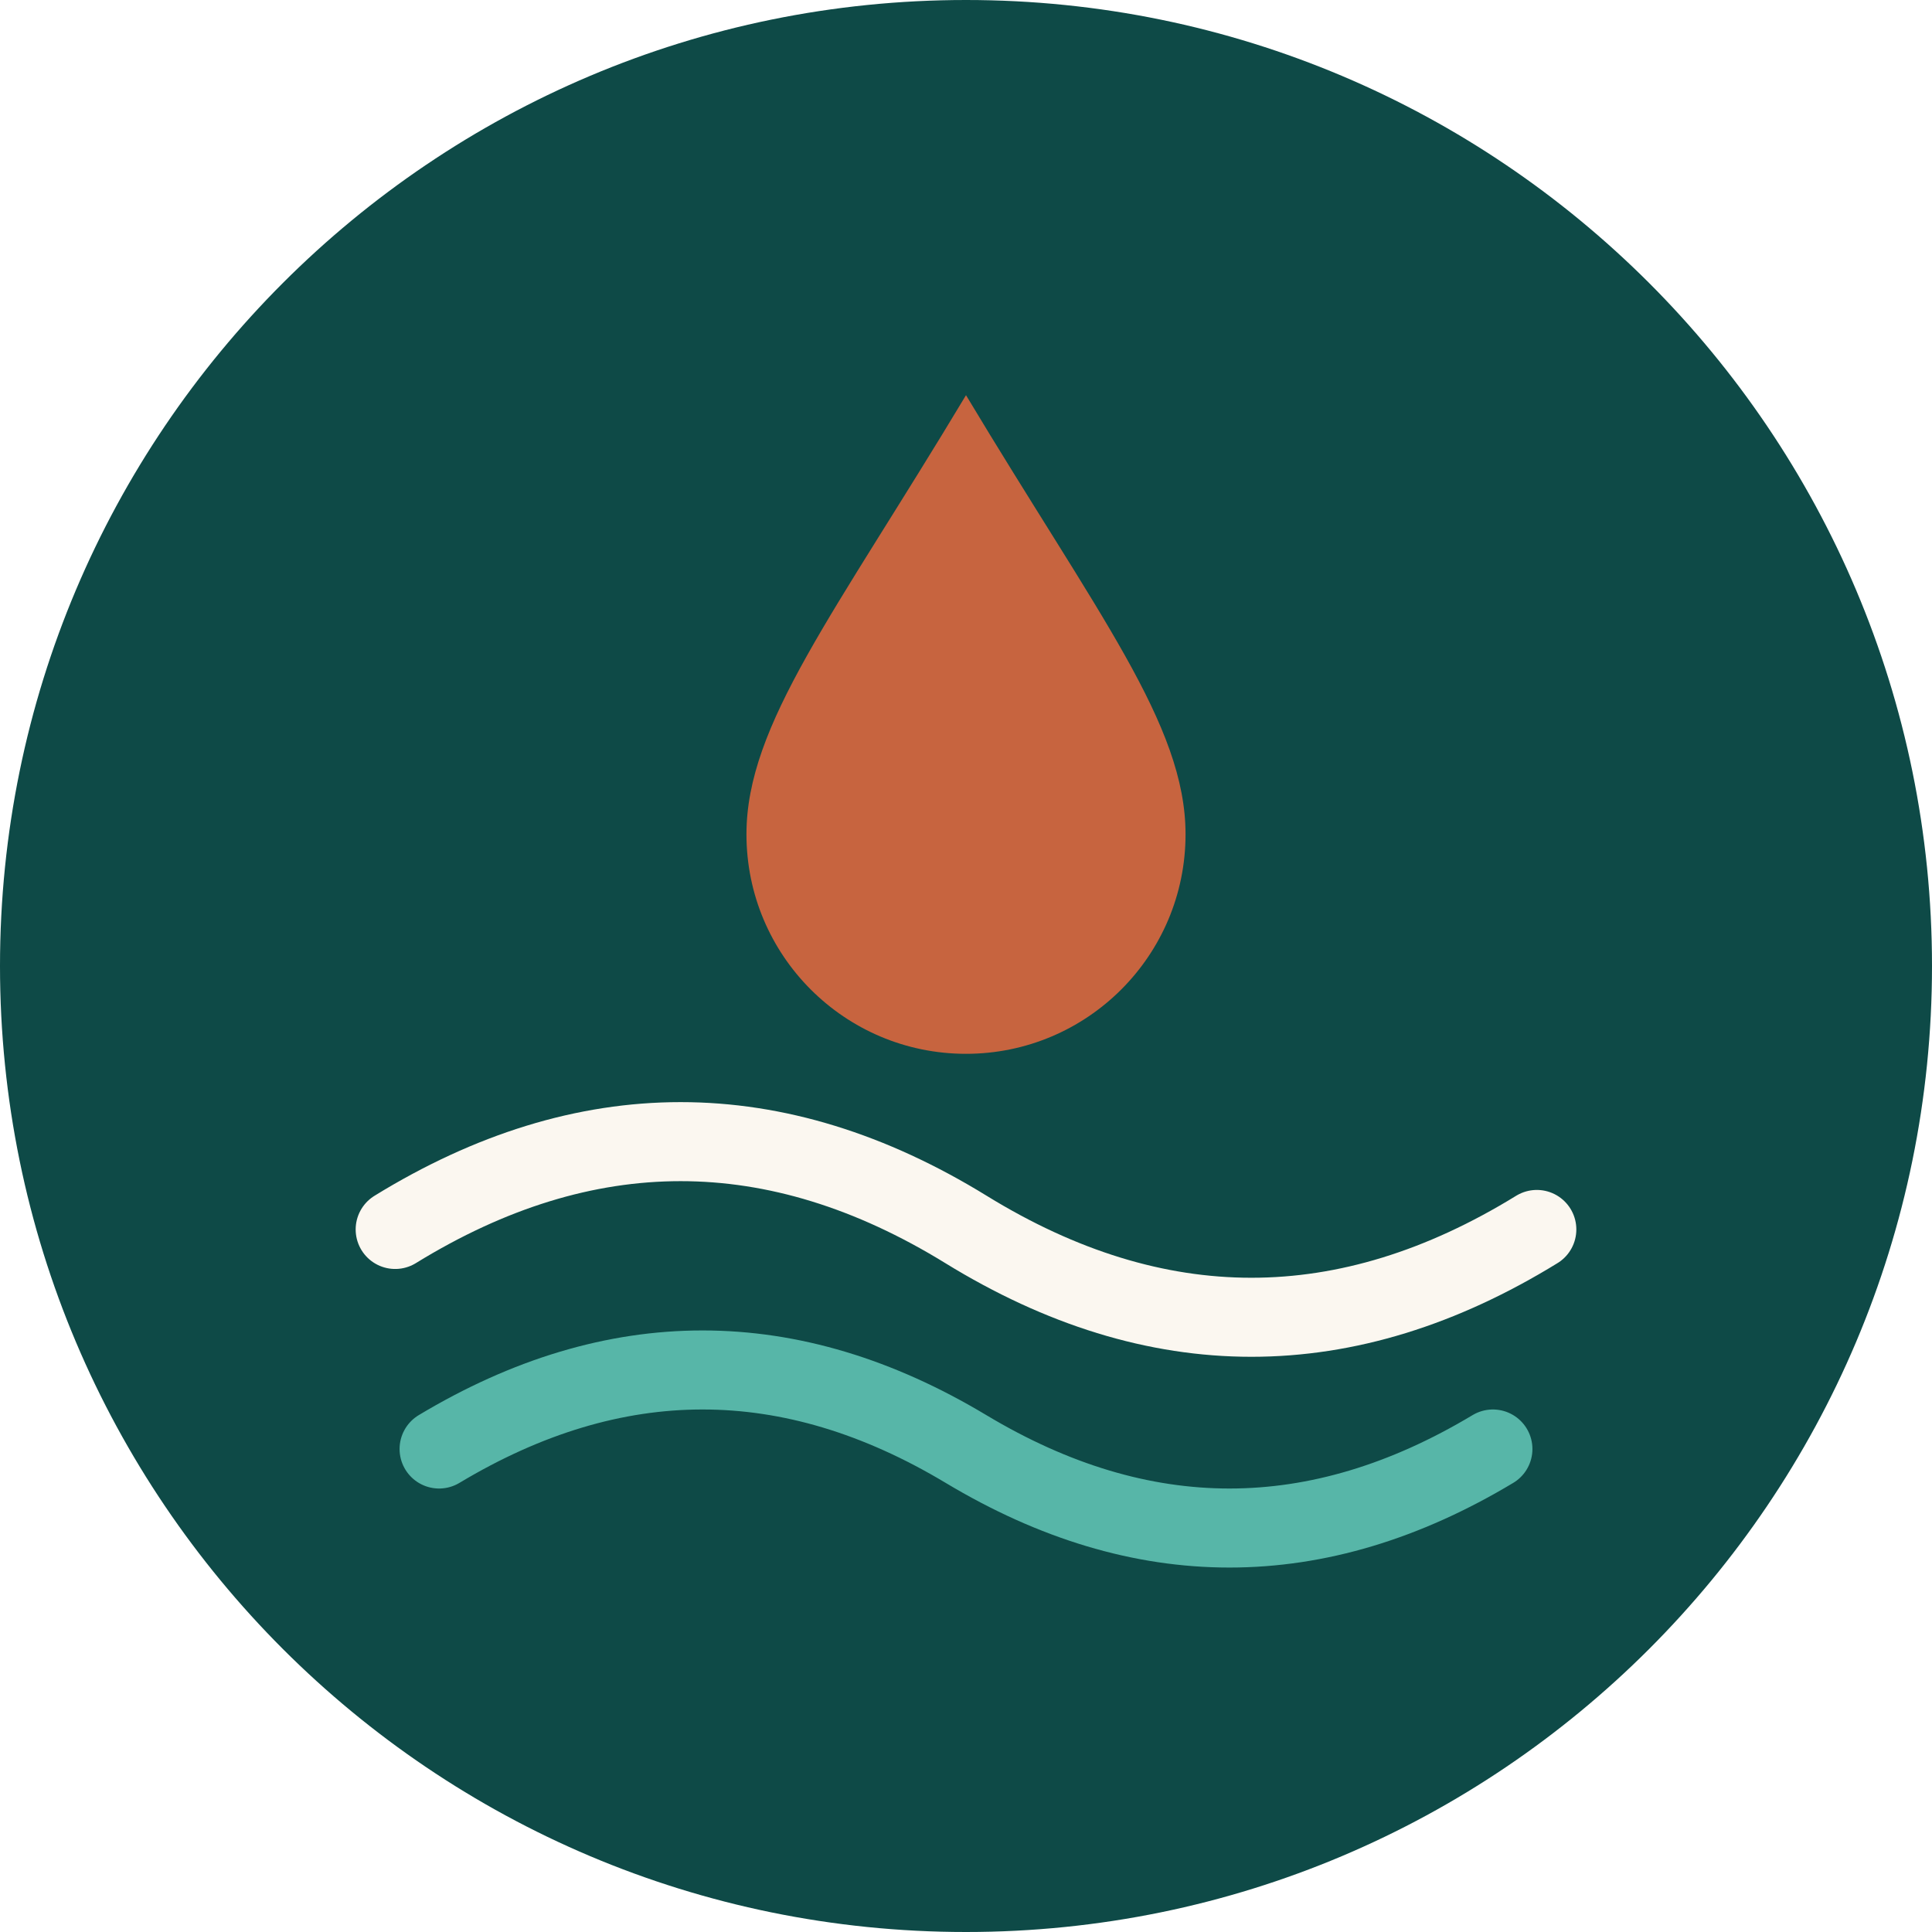
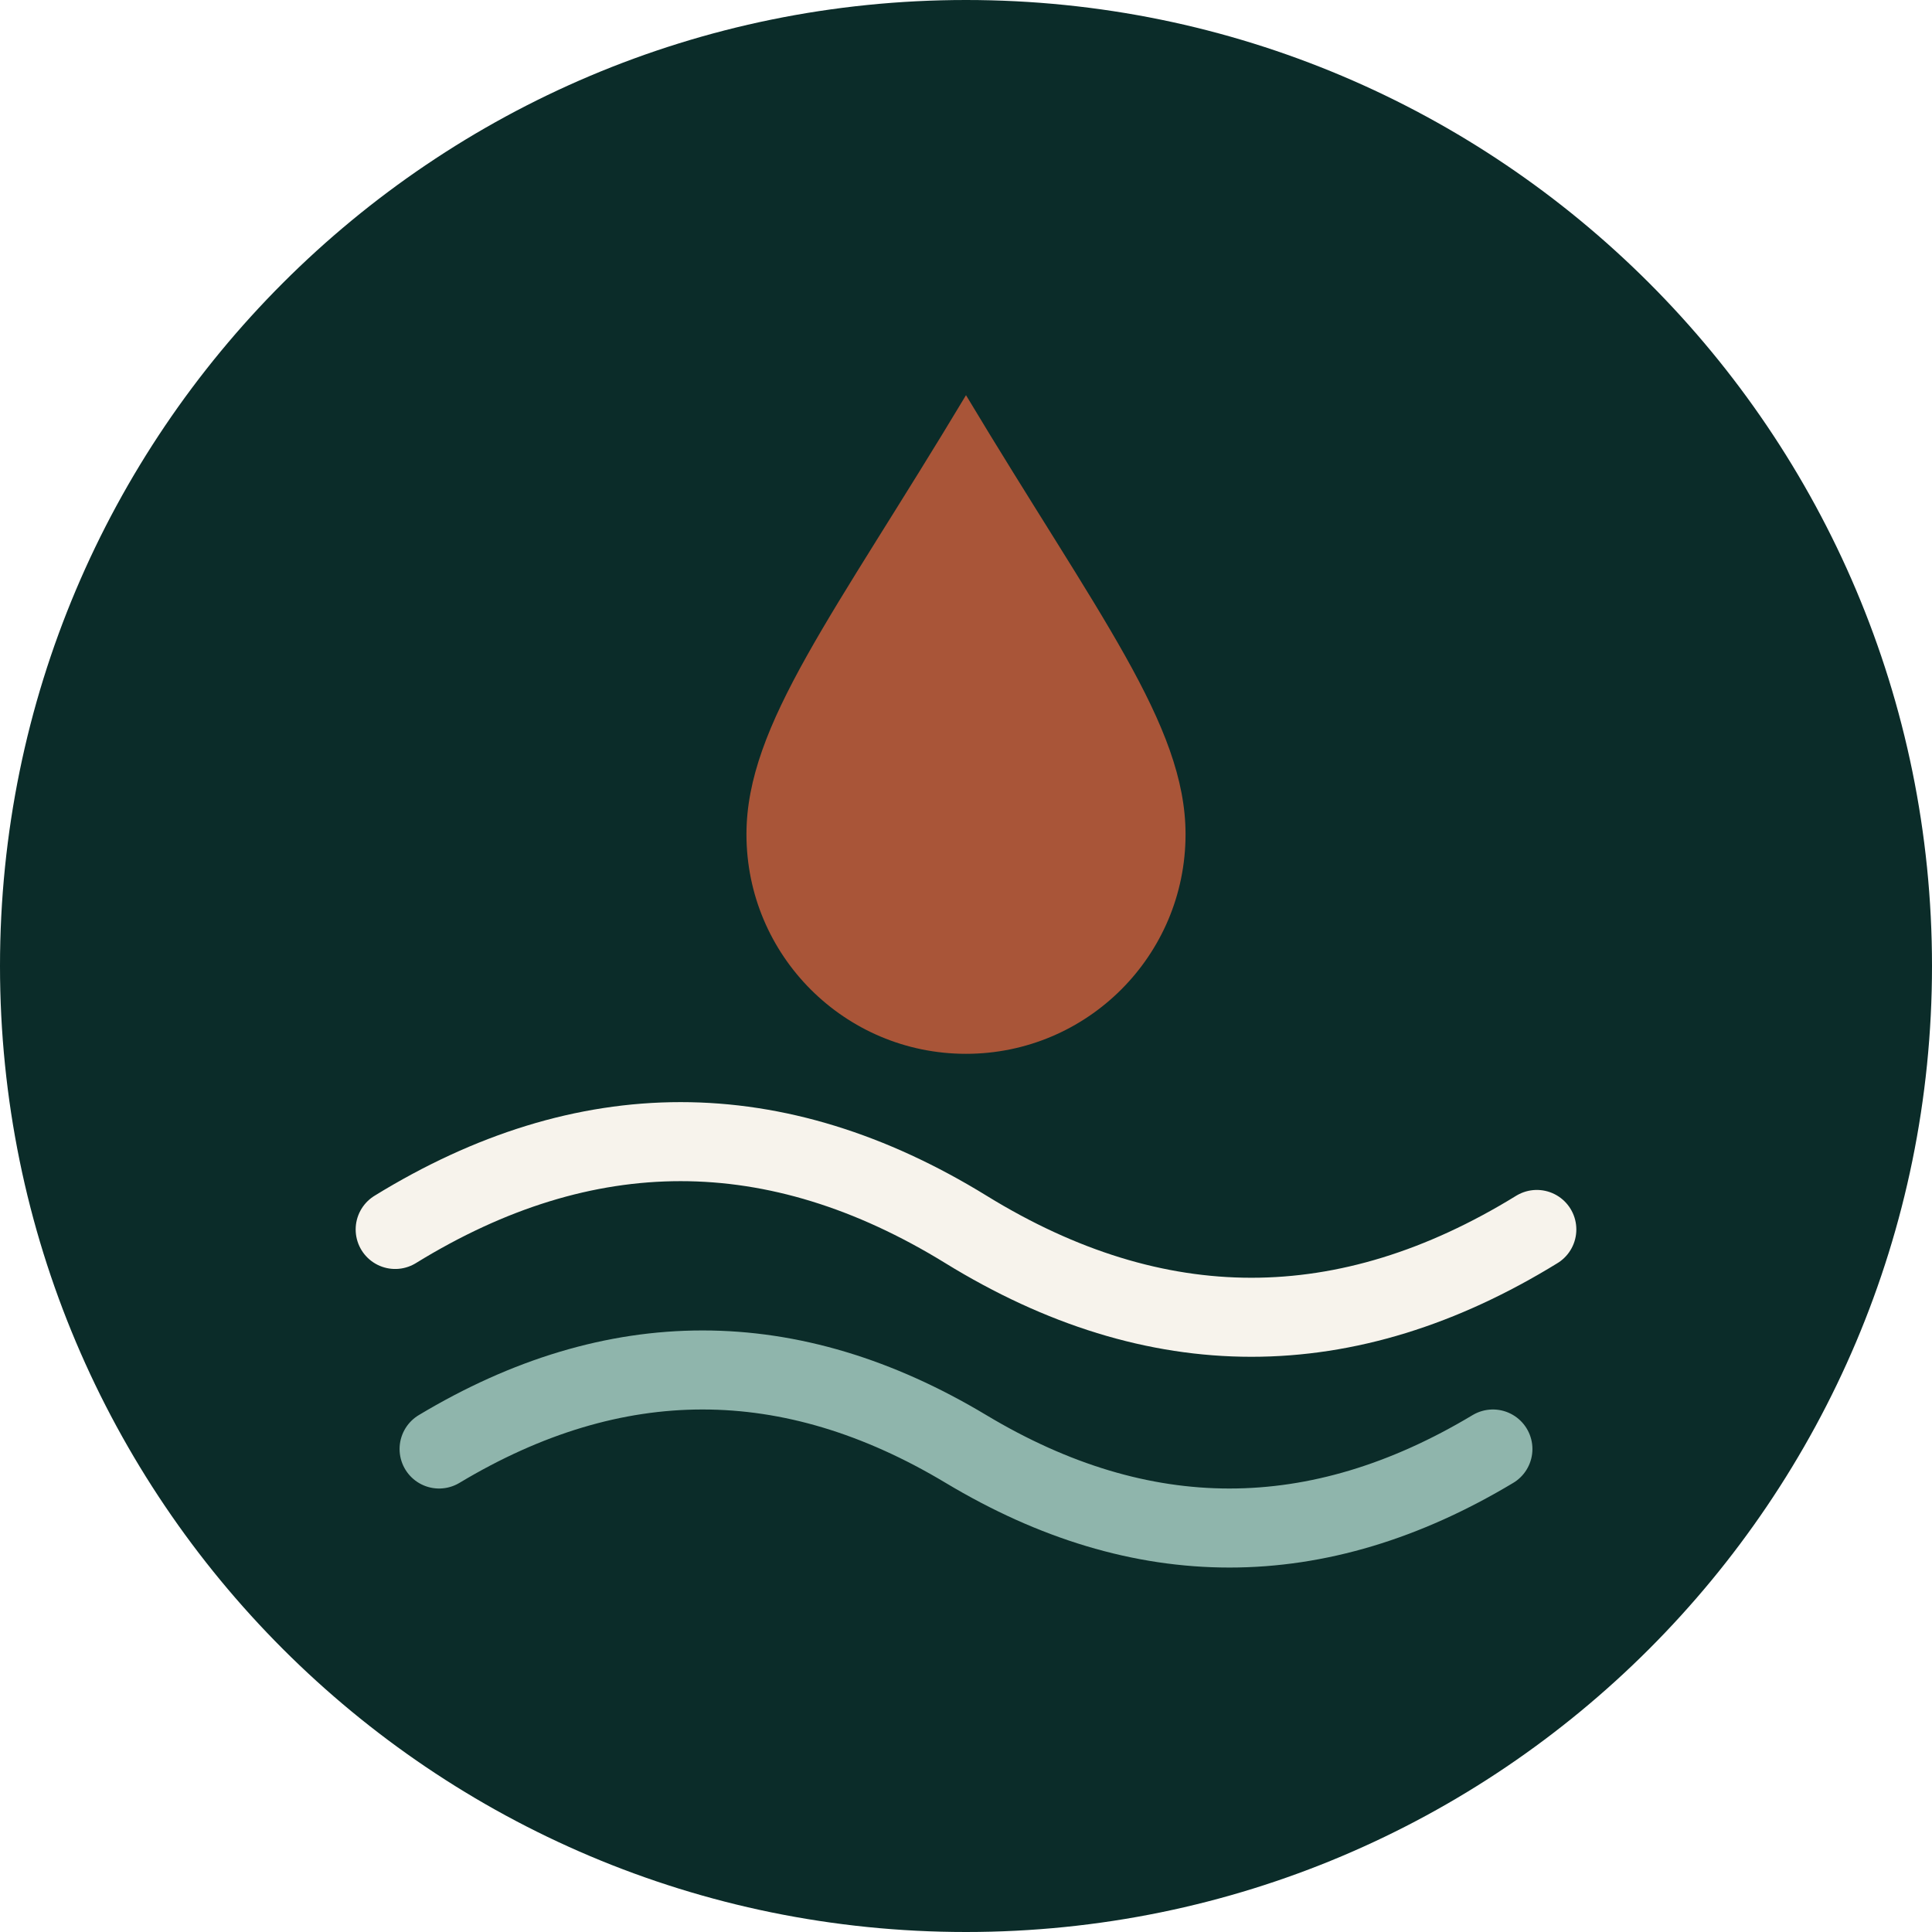
<svg xmlns="http://www.w3.org/2000/svg" viewBox="0 0 44 44">
-   <circle cx="22" cy="22" r="22" fill="#0E4A47" />
-   <path d="M22 9 C25 14 27 16.5 27 19 a5 5 0 0 1 -10 0 C17 16.5 19 14 22 9 Z" fill="#C7643F" />
-   <path d="M9 28 q6.5 -4 13 0 t13 0" fill="none" stroke="#FBF7F0" stroke-width="1.8" stroke-linecap="round" />
-   <path d="M10 33 q6 -3.6 12 0 t12 0" fill="none" stroke="#57B6A8" stroke-width="1.8" stroke-linecap="round" />
+   <circle cx="22" cy="22" r="22" fill="#0B2C29" />
+   <path d="M22 9 C25 14 27 16.5 27 19 a5 5 0 0 1 -10 0 C17 16.5 19 14 22 9 Z" fill="#A95538" />
+   <path d="M9 28 q6.5 -4 13 0 t13 0" fill="none" stroke="#F7F3EC" stroke-width="1.8" stroke-linecap="round" />
+   <path d="M10 33 q6 -3.6 12 0 t12 0" fill="none" stroke="#8FB5AC" stroke-width="1.8" stroke-linecap="round" />
</svg>
